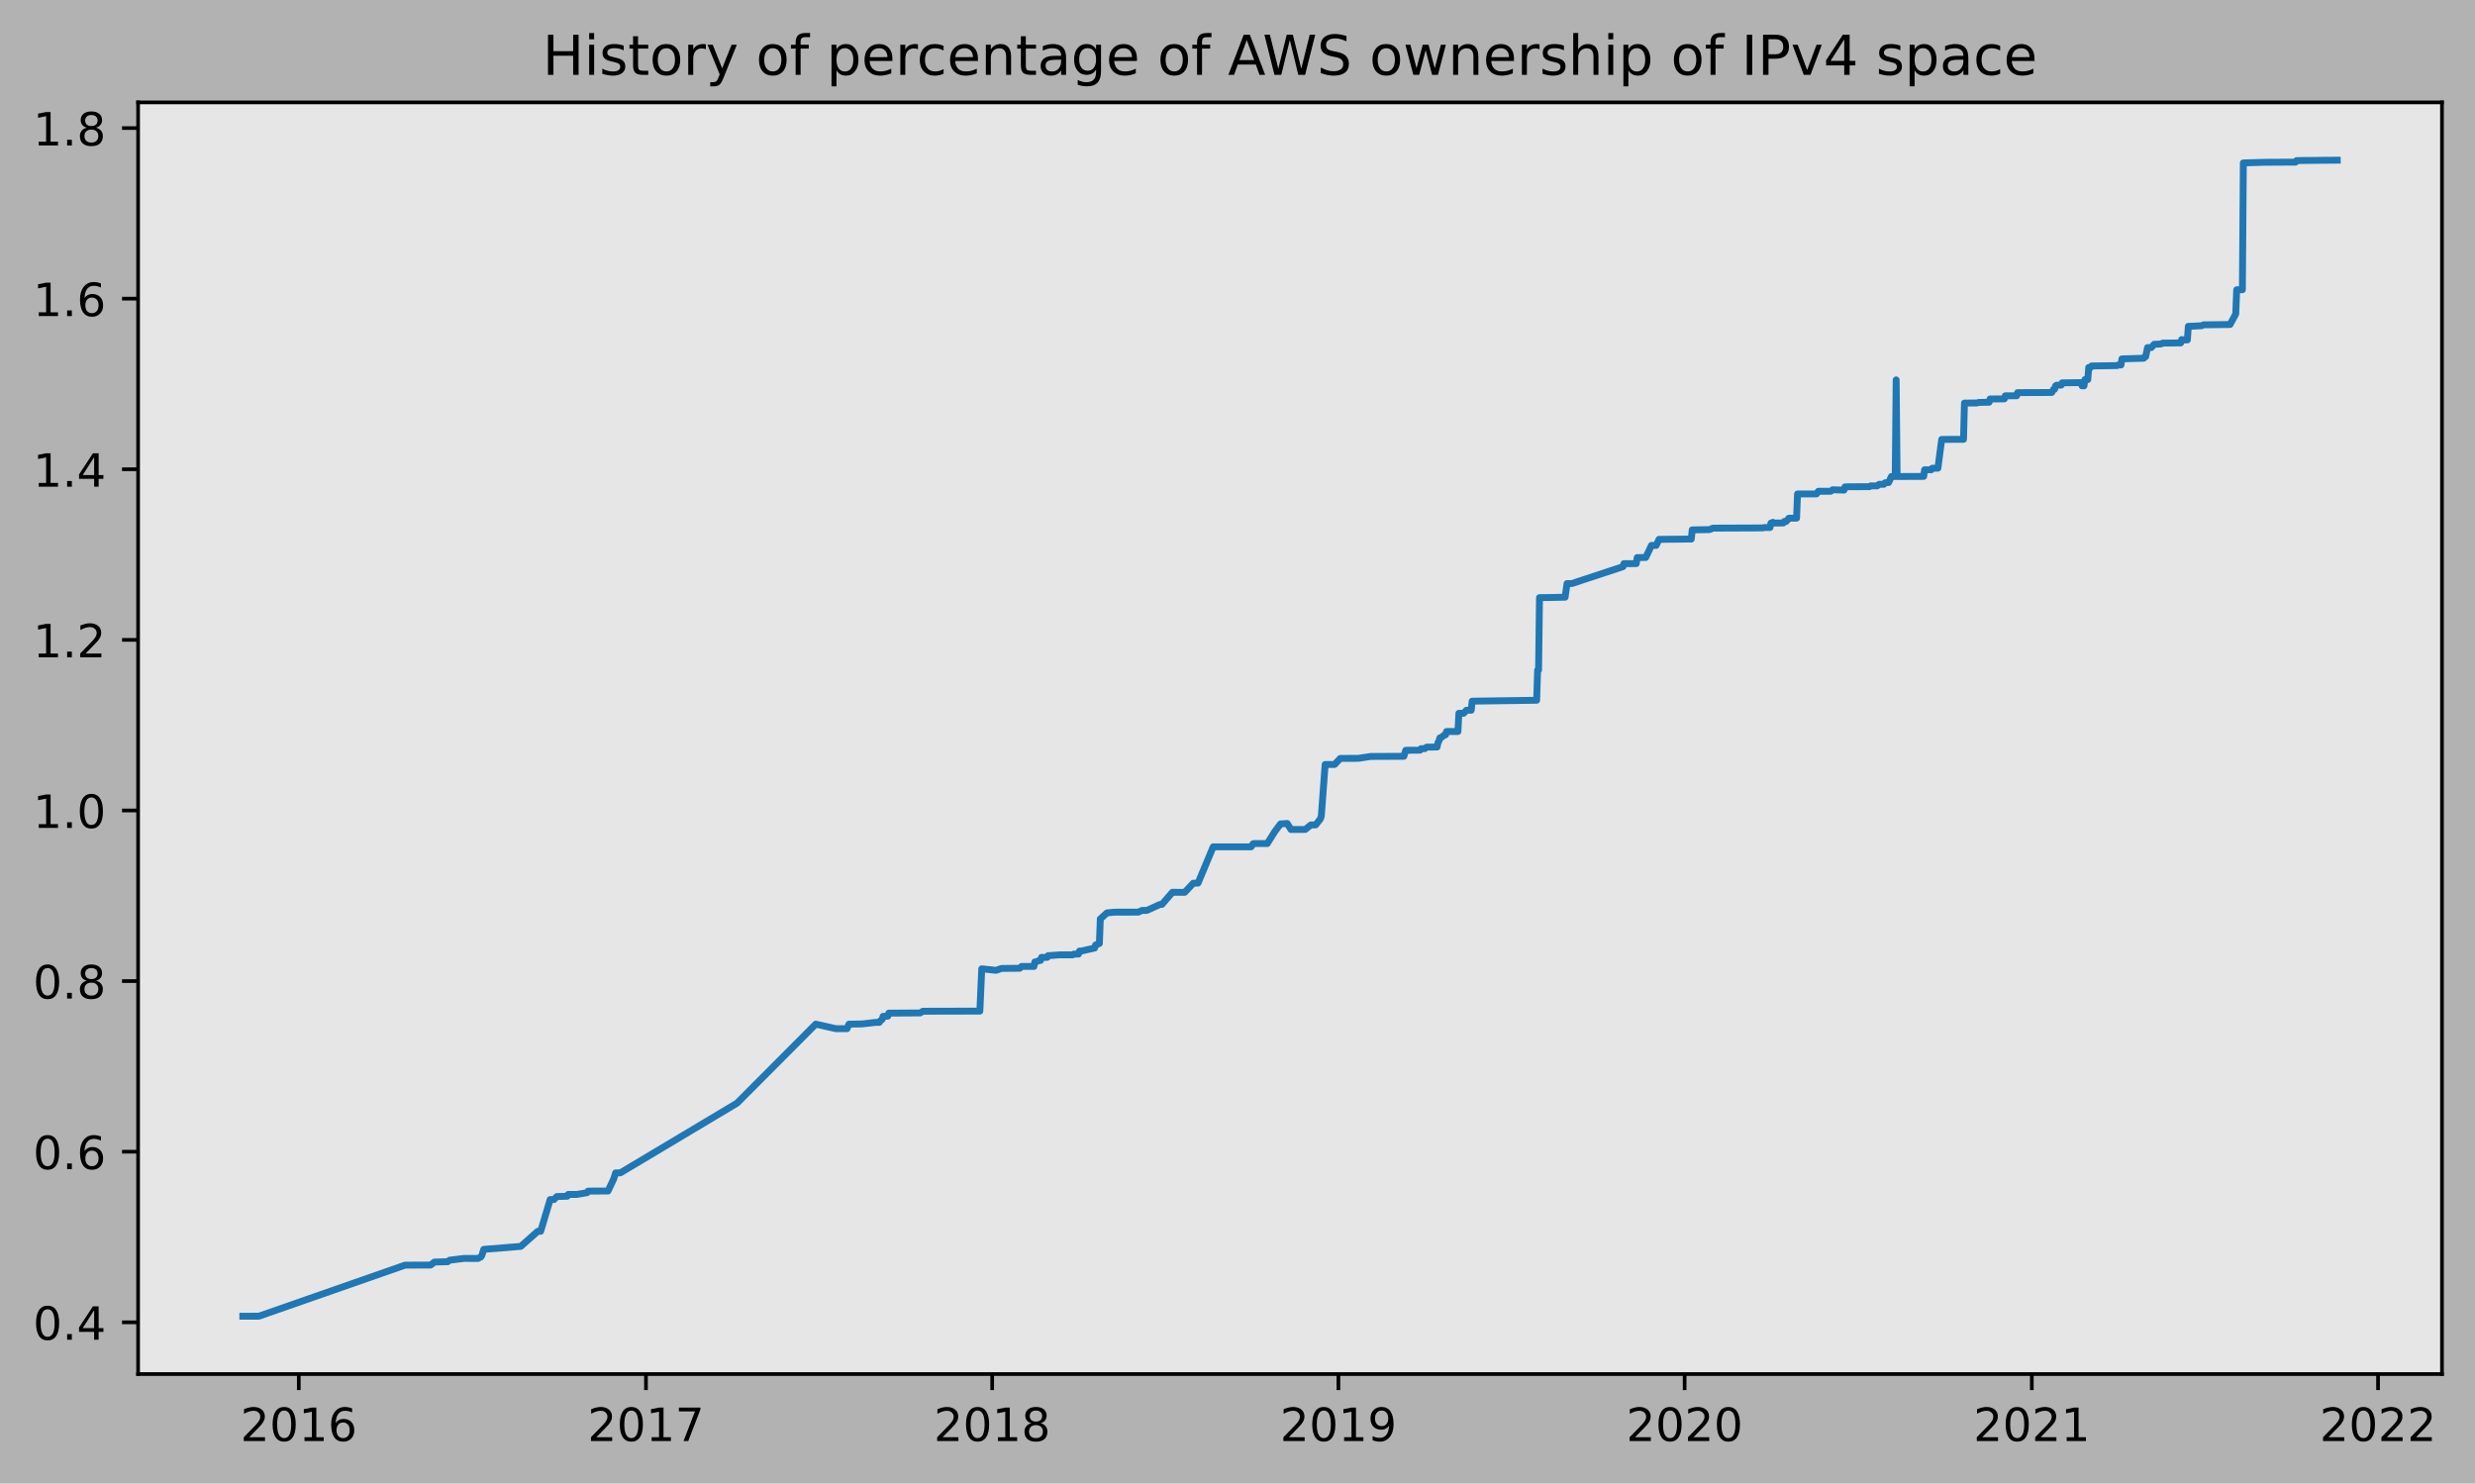
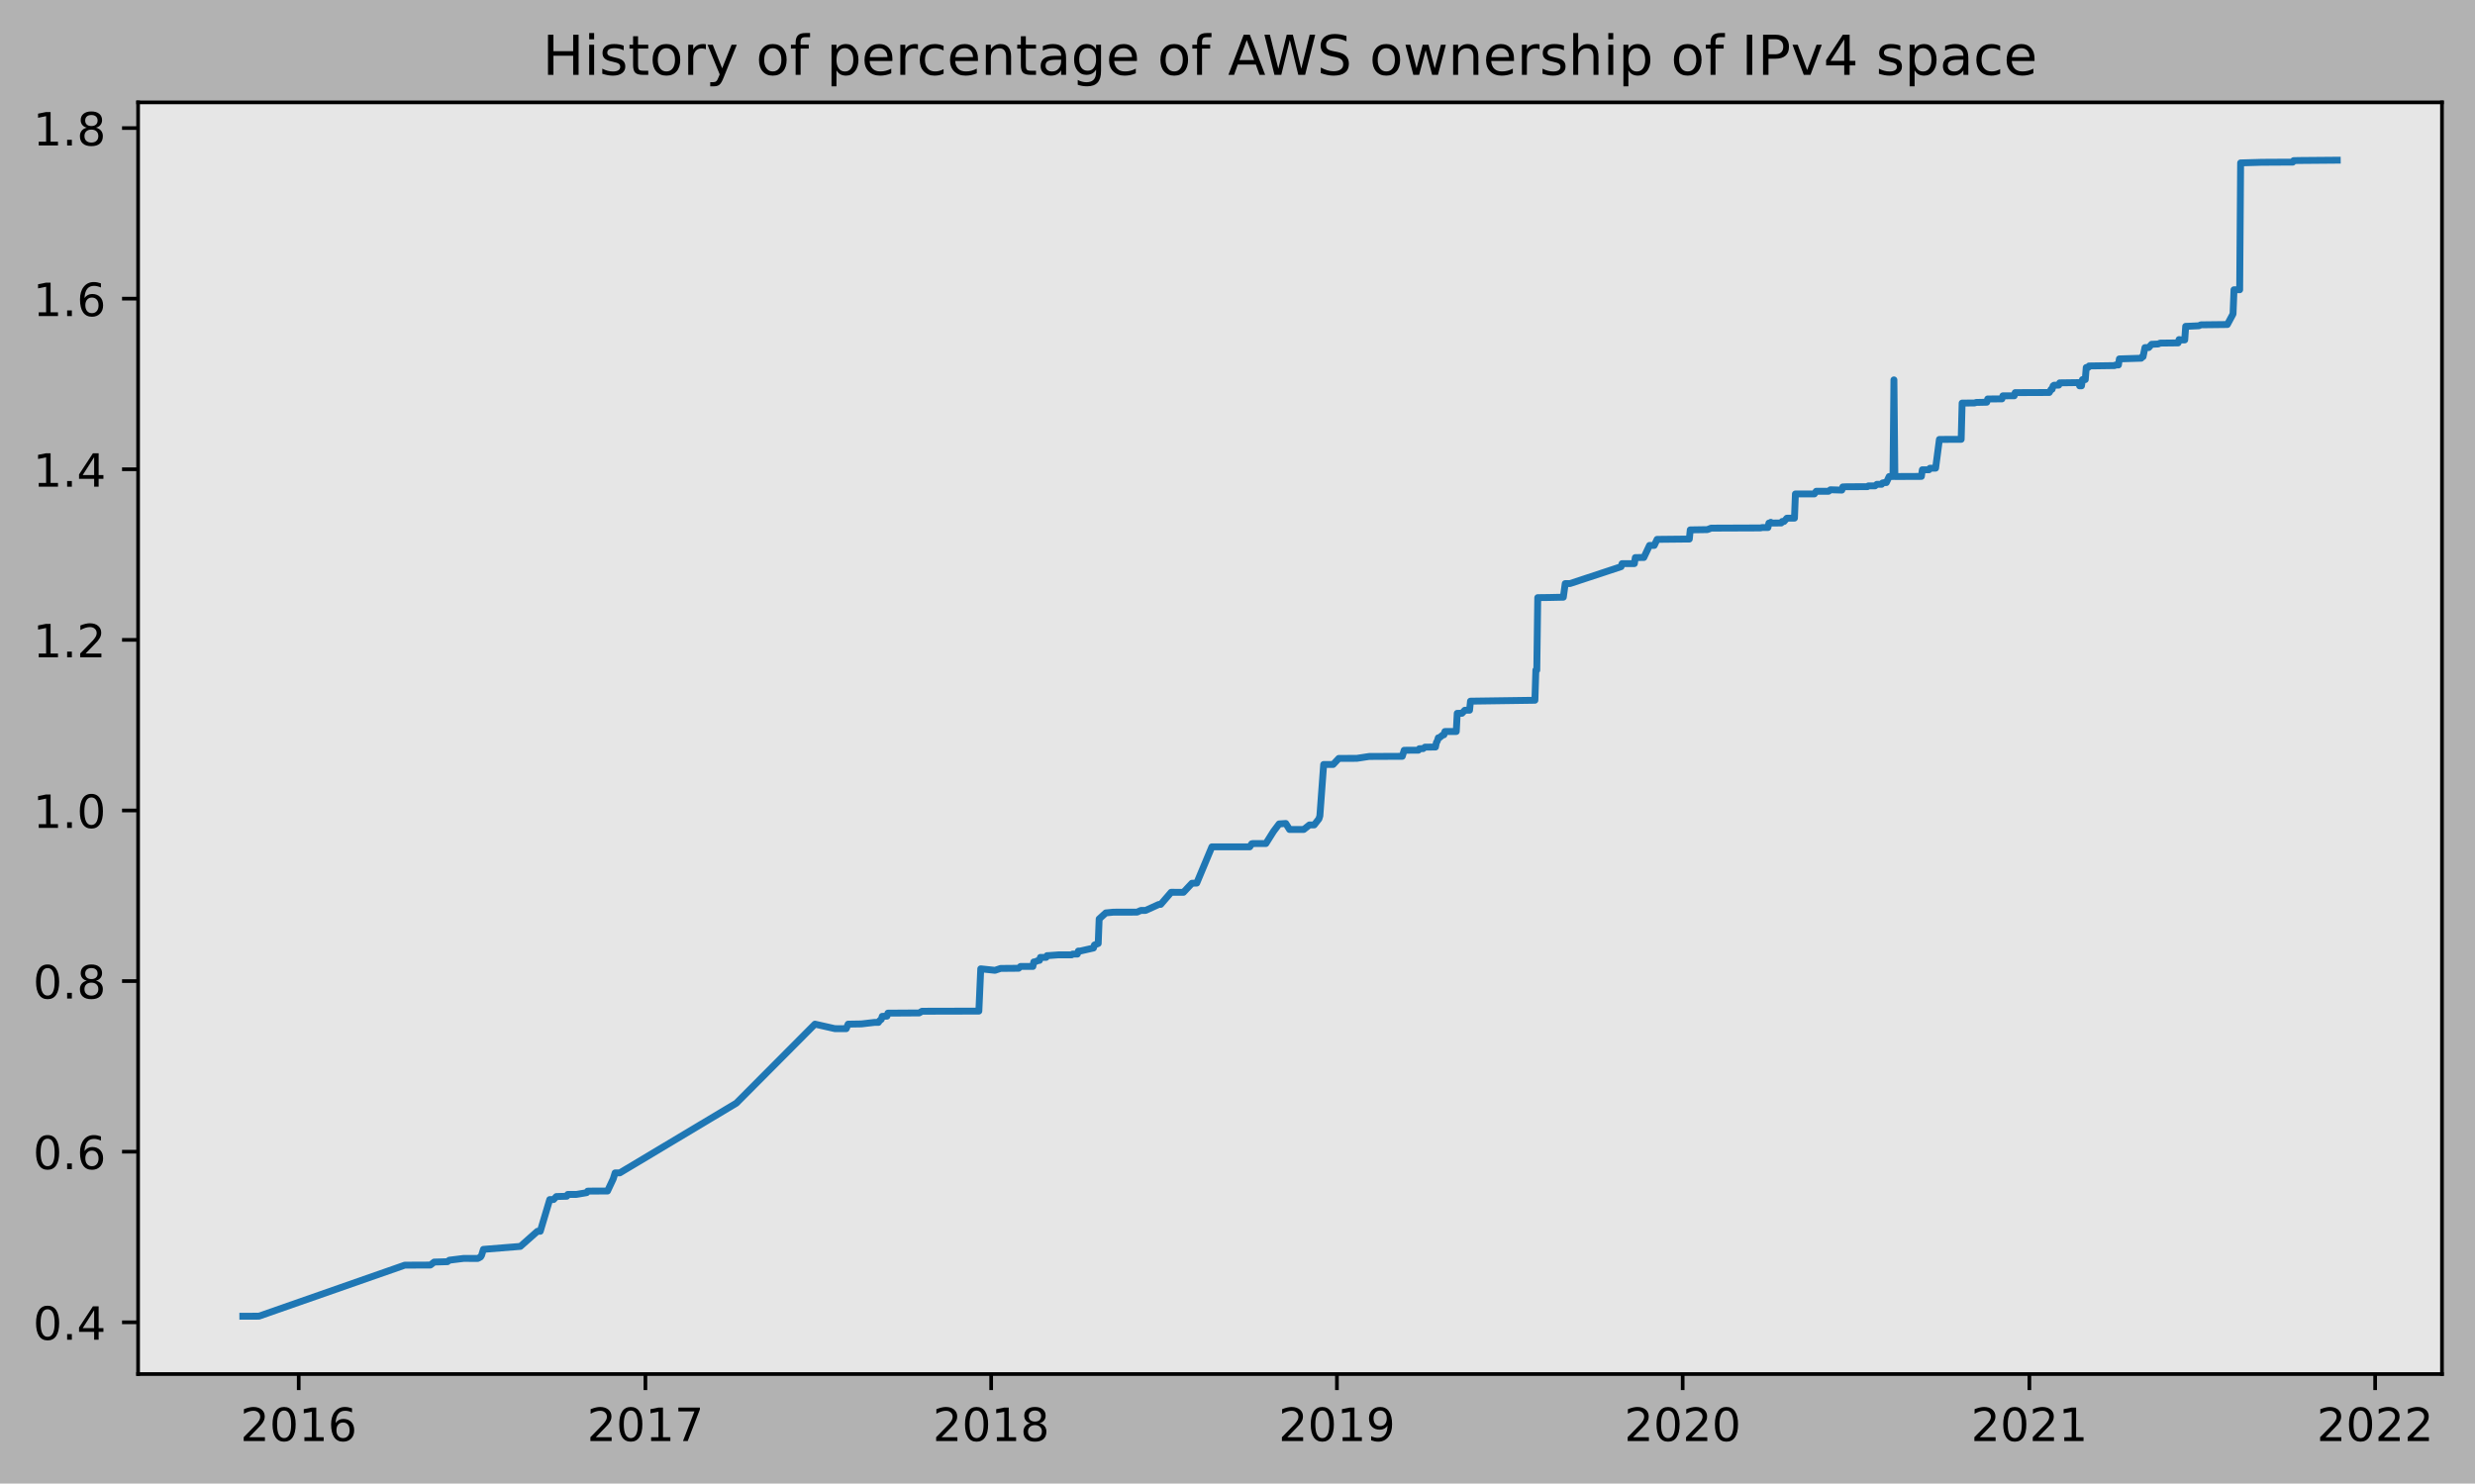
<svg xmlns="http://www.w3.org/2000/svg" xmlns:xlink="http://www.w3.org/1999/xlink" height="323.396pt" version="1.1" viewBox="0 0 539.503 323.396" width="539.503pt">
  <defs>
    <style type="text/css">
*{stroke-linecap:butt;stroke-linejoin:round;}
  </style>
  </defs>
  <g id="figure_1">
    <g id="patch_1">
      <path d="M 0 323.396  L 539.503 323.396  L 539.503 0  L 0 0  z " style="fill:#b2b2b2;" />
    </g>
    <g id="axes_1">
      <g id="patch_2">
        <path d="M 30.103 299.518  L 532.303 299.518  L 532.303 22.318  L 30.103 22.318  z " style="fill:#e6e6e6;" />
      </g>
      <g id="matplotlib.axis_1">
        <g id="xtick_1">
          <g id="line2d_1">
            <defs>
-               <path d="M 0 0  L 0 3.5  " id="m488e55c5b4" style="stroke:#000000;stroke-width:0.8;" />
-             </defs>
-             <g>
-               <use style="stroke:#000000;stroke-width:0.8;" x="65.13" xlink:href="#m488e55c5b4" y="299.518" />
+               <path d="M 0 0  L 0 3.5  " id="m5e5916a16b" style="stroke:#000000;stroke-width:0.8;" />
+             </defs>
+             <g>
+               <use style="stroke:#000000;stroke-width:0.8;" x="65.113" xlink:href="#m5e5916a16b" y="299.518" />
            </g>
          </g>
          <g id="text_1">
            <defs>
              <path d="M 19.188 8.297  L 53.609 8.297  L 53.609 0  L 7.328 0  L 7.328 8.297  Q 12.938 14.109 22.625 23.891  Q 32.328 33.688 34.812 36.531  Q 39.547 41.844 41.422 45.531  Q 43.312 49.219 43.312 52.781  Q 43.312 58.594 39.234 62.25  Q 35.156 65.922 28.609 65.922  Q 23.969 65.922 18.812 64.312  Q 13.672 62.703 7.812 59.422  L 7.812 69.391  Q 13.766 71.781 18.938 73  Q 24.125 74.219 28.422 74.219  Q 39.75 74.219 46.484 68.547  Q 53.219 62.891 53.219 53.422  Q 53.219 48.922 51.531 44.891  Q 49.859 40.875 45.406 35.406  Q 44.188 33.984 37.641 27.219  Q 31.109 20.453 19.188 8.297  z " id="DejaVuSans-50" />
              <path d="M 31.781 66.406  Q 24.172 66.406 20.328 58.906  Q 16.5 51.422 16.5 36.375  Q 16.5 21.391 20.328 13.891  Q 24.172 6.391 31.781 6.391  Q 39.453 6.391 43.281 13.891  Q 47.125 21.391 47.125 36.375  Q 47.125 51.422 43.281 58.906  Q 39.453 66.406 31.781 66.406  z M 31.781 74.219  Q 44.047 74.219 50.516 64.516  Q 56.984 54.828 56.984 36.375  Q 56.984 17.969 50.516 8.266  Q 44.047 -1.422 31.781 -1.422  Q 19.531 -1.422 13.062 8.266  Q 6.594 17.969 6.594 36.375  Q 6.594 54.828 13.062 64.516  Q 19.531 74.219 31.781 74.219  z " id="DejaVuSans-48" />
              <path d="M 12.406 8.297  L 28.516 8.297  L 28.516 63.922  L 10.984 60.406  L 10.984 69.391  L 28.422 72.906  L 38.281 72.906  L 38.281 8.297  L 54.391 8.297  L 54.391 0  L 12.406 0  z " id="DejaVuSans-49" />
              <path d="M 33.016 40.375  Q 26.375 40.375 22.484 35.828  Q 18.609 31.297 18.609 23.391  Q 18.609 15.531 22.484 10.953  Q 26.375 6.391 33.016 6.391  Q 39.656 6.391 43.531 10.953  Q 47.406 15.531 47.406 23.391  Q 47.406 31.297 43.531 35.828  Q 39.656 40.375 33.016 40.375  z M 52.594 71.297  L 52.594 62.312  Q 48.875 64.062 45.094 64.984  Q 41.312 65.922 37.594 65.922  Q 27.828 65.922 22.672 59.328  Q 17.531 52.734 16.797 39.406  Q 19.672 43.656 24.016 45.922  Q 28.375 48.188 33.594 48.188  Q 44.578 48.188 50.953 41.516  Q 57.328 34.859 57.328 23.391  Q 57.328 12.156 50.688 5.359  Q 44.047 -1.422 33.016 -1.422  Q 20.359 -1.422 13.672 8.266  Q 6.984 17.969 6.984 36.375  Q 6.984 53.656 15.188 63.938  Q 23.391 74.219 37.203 74.219  Q 40.922 74.219 44.703 73.484  Q 48.484 72.75 52.594 71.297  z " id="DejaVuSans-54" />
            </defs>
-             <g transform="translate(52.40476 314.1166)scale(0.1 -0.1)">
+             <g transform="translate(52.3882 314.1166)scale(0.1 -0.1)">
              <use xlink:href="#DejaVuSans-50" />
              <use x="63.623" xlink:href="#DejaVuSans-48" />
              <use x="127.246" xlink:href="#DejaVuSans-49" />
              <use x="190.869" xlink:href="#DejaVuSans-54" />
            </g>
          </g>
        </g>
        <g id="xtick_2">
          <g id="line2d_2">
            <g>
-               <use style="stroke:#000000;stroke-width:0.8;" x="140.807" xlink:href="#m488e55c5b4" y="299.518" />
+               <use style="stroke:#000000;stroke-width:0.8;" x="140.688" xlink:href="#m5e5916a16b" y="299.518" />
            </g>
          </g>
          <g id="text_2">
            <defs>
              <path d="M 8.203 72.906  L 55.078 72.906  L 55.078 68.703  L 28.609 0  L 18.312 0  L 43.219 64.594  L 8.203 64.594  z " id="DejaVuSans-55" />
            </defs>
-             <g transform="translate(128.0821 314.1166)scale(0.1 -0.1)">
+             <g transform="translate(127.9629 314.1166)scale(0.1 -0.1)">
              <use xlink:href="#DejaVuSans-50" />
              <use x="63.623" xlink:href="#DejaVuSans-48" />
              <use x="127.246" xlink:href="#DejaVuSans-49" />
              <use x="190.869" xlink:href="#DejaVuSans-55" />
            </g>
          </g>
        </g>
        <g id="xtick_3">
          <g id="line2d_3">
            <g>
-               <use style="stroke:#000000;stroke-width:0.8;" x="216.278" xlink:href="#m488e55c5b4" y="299.518" />
+               <use style="stroke:#000000;stroke-width:0.8;" x="216.056" xlink:href="#m5e5916a16b" y="299.518" />
            </g>
          </g>
          <g id="text_3">
            <defs>
              <path d="M 31.781 34.625  Q 24.75 34.625 20.719 30.859  Q 16.703 27.094 16.703 20.516  Q 16.703 13.922 20.719 10.156  Q 24.75 6.391 31.781 6.391  Q 38.812 6.391 42.859 10.172  Q 46.922 13.969 46.922 20.516  Q 46.922 27.094 42.891 30.859  Q 38.875 34.625 31.781 34.625  z M 21.922 38.812  Q 15.578 40.375 12.031 44.719  Q 8.5 49.078 8.5 55.328  Q 8.5 64.062 14.719 69.141  Q 20.953 74.219 31.781 74.219  Q 42.672 74.219 48.875 69.141  Q 55.078 64.062 55.078 55.328  Q 55.078 49.078 51.531 44.719  Q 48 40.375 41.703 38.812  Q 48.828 37.156 52.797 32.312  Q 56.781 27.484 56.781 20.516  Q 56.781 9.906 50.312 4.234  Q 43.844 -1.422 31.781 -1.422  Q 19.734 -1.422 13.25 4.234  Q 6.781 9.906 6.781 20.516  Q 6.781 27.484 10.781 32.312  Q 14.797 37.156 21.922 38.812  z M 18.312 54.391  Q 18.312 48.734 21.844 45.562  Q 25.391 42.391 31.781 42.391  Q 38.141 42.391 41.719 45.562  Q 45.312 48.734 45.312 54.391  Q 45.312 60.062 41.719 63.234  Q 38.141 66.406 31.781 66.406  Q 25.391 66.406 21.844 63.234  Q 18.312 60.062 18.312 54.391  z " id="DejaVuSans-56" />
            </defs>
-             <g transform="translate(203.5527 314.1166)scale(0.1 -0.1)">
+             <g transform="translate(203.3311 314.1166)scale(0.1 -0.1)">
              <use xlink:href="#DejaVuSans-50" />
              <use x="63.623" xlink:href="#DejaVuSans-48" />
              <use x="127.246" xlink:href="#DejaVuSans-49" />
              <use x="190.869" xlink:href="#DejaVuSans-56" />
            </g>
          </g>
        </g>
        <g id="xtick_4">
          <g id="line2d_4">
            <g>
-               <use style="stroke:#000000;stroke-width:0.8;" x="291.748" xlink:href="#m488e55c5b4" y="299.518" />
+               <use style="stroke:#000000;stroke-width:0.8;" x="291.424" xlink:href="#m5e5916a16b" y="299.518" />
            </g>
          </g>
          <g id="text_4">
            <defs>
              <path d="M 10.984 1.516  L 10.984 10.5  Q 14.703 8.734 18.5 7.812  Q 22.312 6.891 25.984 6.891  Q 35.75 6.891 40.891 13.453  Q 46.047 20.016 46.781 33.406  Q 43.953 29.203 39.594 26.953  Q 35.25 24.703 29.984 24.703  Q 19.047 24.703 12.672 31.312  Q 6.297 37.938 6.297 49.422  Q 6.297 60.641 12.938 67.422  Q 19.578 74.219 30.609 74.219  Q 43.266 74.219 49.922 64.516  Q 56.594 54.828 56.594 36.375  Q 56.594 19.141 48.406 8.859  Q 40.234 -1.422 26.422 -1.422  Q 22.703 -1.422 18.891 -0.688  Q 15.094 0.047 10.984 1.516  z M 30.609 32.422  Q 37.25 32.422 41.125 36.953  Q 45.016 41.5 45.016 49.422  Q 45.016 57.281 41.125 61.844  Q 37.25 66.406 30.609 66.406  Q 23.969 66.406 20.094 61.844  Q 16.219 57.281 16.219 49.422  Q 16.219 41.5 20.094 36.953  Q 23.969 32.422 30.609 32.422  z " id="DejaVuSans-57" />
            </defs>
-             <g transform="translate(279.0233 314.1166)scale(0.1 -0.1)">
+             <g transform="translate(278.6993 314.1166)scale(0.1 -0.1)">
              <use xlink:href="#DejaVuSans-50" />
              <use x="63.623" xlink:href="#DejaVuSans-48" />
              <use x="127.246" xlink:href="#DejaVuSans-49" />
              <use x="190.869" xlink:href="#DejaVuSans-57" />
            </g>
          </g>
        </g>
        <g id="xtick_5">
          <g id="line2d_5">
            <g>
-               <use style="stroke:#000000;stroke-width:0.8;" x="367.219" xlink:href="#m488e55c5b4" y="299.518" />
+               <use style="stroke:#000000;stroke-width:0.8;" x="366.792" xlink:href="#m5e5916a16b" y="299.518" />
            </g>
          </g>
          <g id="text_5">
-             <g transform="translate(354.4939 314.1166)scale(0.1 -0.1)">
+             <g transform="translate(354.0675 314.1166)scale(0.1 -0.1)">
              <use xlink:href="#DejaVuSans-50" />
              <use x="63.623" xlink:href="#DejaVuSans-48" />
              <use x="127.246" xlink:href="#DejaVuSans-50" />
              <use x="190.869" xlink:href="#DejaVuSans-48" />
            </g>
          </g>
        </g>
        <g id="xtick_6">
          <g id="line2d_6">
            <g>
-               <use style="stroke:#000000;stroke-width:0.8;" x="442.896" xlink:href="#m488e55c5b4" y="299.518" />
+               <use style="stroke:#000000;stroke-width:0.8;" x="442.367" xlink:href="#m5e5916a16b" y="299.518" />
            </g>
          </g>
          <g id="text_6">
-             <g transform="translate(430.1713 314.1166)scale(0.1 -0.1)">
+             <g transform="translate(429.6422 314.1166)scale(0.1 -0.1)">
              <use xlink:href="#DejaVuSans-50" />
              <use x="63.623" xlink:href="#DejaVuSans-48" />
              <use x="127.246" xlink:href="#DejaVuSans-50" />
              <use x="190.869" xlink:href="#DejaVuSans-49" />
            </g>
          </g>
        </g>
        <g id="xtick_7">
          <g id="line2d_7">
            <g>
-               <use style="stroke:#000000;stroke-width:0.8;" x="518.367" xlink:href="#m488e55c5b4" y="299.518" />
+               <use style="stroke:#000000;stroke-width:0.8;" x="517.735" xlink:href="#m5e5916a16b" y="299.518" />
            </g>
          </g>
          <g id="text_7">
-             <g transform="translate(505.6419 314.1166)scale(0.1 -0.1)">
+             <g transform="translate(505.0104 314.1166)scale(0.1 -0.1)">
              <use xlink:href="#DejaVuSans-50" />
              <use x="63.623" xlink:href="#DejaVuSans-48" />
              <use x="127.246" xlink:href="#DejaVuSans-50" />
              <use x="190.869" xlink:href="#DejaVuSans-50" />
            </g>
          </g>
        </g>
      </g>
      <g id="matplotlib.axis_2">
        <g id="ytick_1">
          <g id="line2d_8">
            <defs>
-               <path d="M 0 0  L -3.5 0  " id="mf1ef84eaa1" style="stroke:#000000;stroke-width:0.8;" />
-             </defs>
-             <g>
-               <use style="stroke:#000000;stroke-width:0.8;" x="30.103" xlink:href="#mf1ef84eaa1" y="288.242" />
+               <path d="M 0 0  L -3.5 0  " id="me22d3be9df" style="stroke:#000000;stroke-width:0.8;" />
+             </defs>
+             <g>
+               <use style="stroke:#000000;stroke-width:0.8;" x="30.103" xlink:href="#me22d3be9df" y="288.242" />
            </g>
          </g>
          <g id="text_8">
            <defs>
              <path d="M 10.688 12.406  L 21 12.406  L 21 0  L 10.688 0  z " id="DejaVuSans-46" />
              <path d="M 37.797 64.312  L 12.891 25.391  L 37.797 25.391  z M 35.203 72.906  L 47.609 72.906  L 47.609 25.391  L 58.016 25.391  L 58.016 17.188  L 47.609 17.188  L 47.609 0  L 37.797 0  L 37.797 17.188  L 4.891 17.188  L 4.891 26.703  z " id="DejaVuSans-52" />
            </defs>
            <g transform="translate(7.2 292.0408)scale(0.1 -0.1)">
              <use xlink:href="#DejaVuSans-48" />
              <use x="63.623" xlink:href="#DejaVuSans-46" />
              <use x="95.41" xlink:href="#DejaVuSans-52" />
            </g>
          </g>
        </g>
        <g id="ytick_2">
          <g id="line2d_9">
            <g>
-               <use style="stroke:#000000;stroke-width:0.8;" x="30.103" xlink:href="#mf1ef84eaa1" y="251.052" />
+               <use style="stroke:#000000;stroke-width:0.8;" x="30.103" xlink:href="#me22d3be9df" y="251.052" />
            </g>
          </g>
          <g id="text_9">
            <g transform="translate(7.2 254.8513)scale(0.1 -0.1)">
              <use xlink:href="#DejaVuSans-48" />
              <use x="63.623" xlink:href="#DejaVuSans-46" />
              <use x="95.41" xlink:href="#DejaVuSans-54" />
            </g>
          </g>
        </g>
        <g id="ytick_3">
          <g id="line2d_10">
            <g>
-               <use style="stroke:#000000;stroke-width:0.8;" x="30.103" xlink:href="#mf1ef84eaa1" y="213.863" />
+               <use style="stroke:#000000;stroke-width:0.8;" x="30.103" xlink:href="#me22d3be9df" y="213.863" />
            </g>
          </g>
          <g id="text_10">
            <g transform="translate(7.2 217.6617)scale(0.1 -0.1)">
              <use xlink:href="#DejaVuSans-48" />
              <use x="63.623" xlink:href="#DejaVuSans-46" />
              <use x="95.41" xlink:href="#DejaVuSans-56" />
            </g>
          </g>
        </g>
        <g id="ytick_4">
          <g id="line2d_11">
            <g>
-               <use style="stroke:#000000;stroke-width:0.8;" x="30.103" xlink:href="#mf1ef84eaa1" y="176.673" />
+               <use style="stroke:#000000;stroke-width:0.8;" x="30.103" xlink:href="#me22d3be9df" y="176.673" />
            </g>
          </g>
          <g id="text_11">
            <g transform="translate(7.2 180.4722)scale(0.1 -0.1)">
              <use xlink:href="#DejaVuSans-49" />
              <use x="63.623" xlink:href="#DejaVuSans-46" />
              <use x="95.41" xlink:href="#DejaVuSans-48" />
            </g>
          </g>
        </g>
        <g id="ytick_5">
          <g id="line2d_12">
            <g>
-               <use style="stroke:#000000;stroke-width:0.8;" x="30.103" xlink:href="#mf1ef84eaa1" y="139.483" />
+               <use style="stroke:#000000;stroke-width:0.8;" x="30.103" xlink:href="#me22d3be9df" y="139.483" />
            </g>
          </g>
          <g id="text_12">
            <g transform="translate(7.2 143.2826)scale(0.1 -0.1)">
              <use xlink:href="#DejaVuSans-49" />
              <use x="63.623" xlink:href="#DejaVuSans-46" />
              <use x="95.41" xlink:href="#DejaVuSans-50" />
            </g>
          </g>
        </g>
        <g id="ytick_6">
          <g id="line2d_13">
            <g>
-               <use style="stroke:#000000;stroke-width:0.8;" x="30.103" xlink:href="#mf1ef84eaa1" y="102.294" />
+               <use style="stroke:#000000;stroke-width:0.8;" x="30.103" xlink:href="#me22d3be9df" y="102.294" />
            </g>
          </g>
          <g id="text_13">
            <g transform="translate(7.2 106.0931)scale(0.1 -0.1)">
              <use xlink:href="#DejaVuSans-49" />
              <use x="63.623" xlink:href="#DejaVuSans-46" />
              <use x="95.41" xlink:href="#DejaVuSans-52" />
            </g>
          </g>
        </g>
        <g id="ytick_7">
          <g id="line2d_14">
            <g>
-               <use style="stroke:#000000;stroke-width:0.8;" x="30.103" xlink:href="#mf1ef84eaa1" y="65.104" />
+               <use style="stroke:#000000;stroke-width:0.8;" x="30.103" xlink:href="#me22d3be9df" y="65.104" />
            </g>
          </g>
          <g id="text_14">
            <g transform="translate(7.2 68.90351)scale(0.1 -0.1)">
              <use xlink:href="#DejaVuSans-49" />
              <use x="63.623" xlink:href="#DejaVuSans-46" />
              <use x="95.41" xlink:href="#DejaVuSans-54" />
            </g>
          </g>
        </g>
        <g id="ytick_8">
          <g id="line2d_15">
            <g>
-               <use style="stroke:#000000;stroke-width:0.8;" x="30.103" xlink:href="#mf1ef84eaa1" y="27.915" />
+               <use style="stroke:#000000;stroke-width:0.8;" x="30.103" xlink:href="#me22d3be9df" y="27.915" />
            </g>
          </g>
          <g id="text_15">
            <g transform="translate(7.2 31.71396)scale(0.1 -0.1)">
              <use xlink:href="#DejaVuSans-49" />
              <use x="63.623" xlink:href="#DejaVuSans-46" />
              <use x="95.41" xlink:href="#DejaVuSans-56" />
            </g>
          </g>
        </g>
      </g>
      <g id="line2d_16">
-         <path clip-path="url(#pfd371b5580)" d="M 52.93 286.918  L 56.445 286.904  L 88.288 275.781  L 93.871 275.756  L 94.698 275.108  L 97.592 275.026  L 98.006 274.698  L 101.108 274.316  L 104.209 274.319  L 104.829 273.99  L 105.036 273.661  L 105.45 272.339  L 113.514 271.691  L 117.235 268.399  L 117.856 268.396  L 119.923 261.484  L 120.751 261.484  L 121.371 260.825  L 123.645 260.76  L 123.852 260.366  L 125.713 260.366  L 127.987 259.979  L 128.194 259.65  L 128.608 259.634  L 132.536 259.623  L 133.777 256.99  L 134.191 255.673  L 135.224 255.663  L 160.657 240.469  L 177.819 223.243  L 182.161 224.226  L 184.642 224.233  L 185.056 223.246  L 187.95 223.197  L 190.845 222.861  L 191.672 222.861  L 191.879 222.532  L 192.293 222.203  L 192.499 221.544  L 193.533 221.503  L 193.74 220.845  L 200.563 220.802  L 201.184 220.432  L 213.59 220.401  L 214.003 211.185  L 217.105 211.514  L 218.345 211.101  L 222.274 211.065  L 222.688 210.669  L 225.376 210.67  L 225.582 209.683  L 225.789 209.68  L 226.616 209.349  L 226.823 209.348  L 227.03 208.69  L 228.27 208.689  L 228.477 208.312  L 228.684 208.31  L 230.958 208.142  L 233.853 208.14  L 234.06 207.976  L 235.094 207.975  L 235.3 207.316  L 235.714 207.311  L 238.609 206.653  L 238.816 205.994  L 239.643 205.665  L 239.849 200.316  L 241.297 199  L 242.951 198.835  L 248.12 198.829  L 248.947 198.458  L 249.981 198.458  L 252.876 197.142  L 253.289 197.138  L 255.564 194.503  L 258.252 194.507  L 260.113 192.527  L 261.147 192.5  L 264.455 184.597  L 272.726 184.593  L 273.139 183.934  L 273.346 183.883  L 276.241 183.879  L 277.895 181.246  L 279.135 179.6  L 280.583 179.501  L 281.41 180.818  L 284.511 180.806  L 285.752 179.819  L 286.786 179.817  L 287.82 178.501  L 288.026 177.837  L 288.854 166.646  L 290.921 166.641  L 292.162 165.319  L 296.09 165.307  L 298.778 164.896  L 306.015 164.863  L 306.429 163.545  L 309.53 163.53  L 309.737 163.201  L 310.564 163.189  L 310.978 162.86  L 313.252 162.842  L 313.459 161.855  L 313.666 161.526  L 313.873 160.831  L 314.079 160.83  L 314.906 160.172  L 315.113 160.171  L 315.32 159.458  L 317.801 159.455  L 318.008 155.489  L 319.042 155.483  L 319.662 154.823  L 320.696 154.817  L 320.903 152.84  L 334.963 152.642  L 335.17 146.074  L 335.377 146.074  L 335.583 130.274  L 338.065 130.244  L 341.166 130.177  L 341.58 127.215  L 342.613 127.208  L 353.779 123.526  L 353.986 122.868  L 356.674 122.857  L 356.88 121.541  L 358.741 121.523  L 359.982 118.89  L 361.016 118.888  L 361.636 117.572  L 367.426 117.513  L 368.666 117.508  L 368.873 115.503  L 372.595 115.446  L 373.422 115.122  L 384.174 115.079  L 384.588 114.996  L 385.828 114.991  L 386.035 114.024  L 386.242 114.024  L 386.448 113.852  L 386.655 114.014  L 388.723 114.001  L 388.93 113.673  L 389.343 113.672  L 389.964 112.96  L 391.618 112.943  L 391.824 107.674  L 395.96 107.665  L 396.373 107.089  L 399.061 107.087  L 399.475 106.758  L 401.956 106.835  L 402.163 106.141  L 402.99 106.106  L 407.539 106.084  L 407.746 105.92  L 409.193 105.914  L 409.607 105.575  L 410.64 105.572  L 410.847 105.273  L 411.261 105.191  L 411.674 105.191  L 412.295 103.874  L 413.122 103.874  L 413.328 82.807  L 413.535 103.873  L 419.325 103.848  L 419.531 102.4  L 420.979 102.4  L 421.186 102.069  L 422.426 102.051  L 423.253 95.787  L 428.009 95.764  L 428.216 87.864  L 430.904 87.841  L 431.317 87.724  L 433.592 87.676  L 433.798 86.966  L 436.9 86.954  L 437.107 86.284  L 439.588 86.28  L 439.795 85.588  L 447.238 85.558  L 447.652 84.853  L 447.859 84.853  L 448.066 84.137  L 448.272 83.97  L 449.306 83.951  L 449.513 83.457  L 453.648 83.402  L 453.855 84.11  L 454.269 84.108  L 454.475 82.743  L 455.096 82.743  L 455.302 80.11  L 455.716 80.107  L 455.923 79.774  L 461.505 79.693  L 461.712 79.561  L 462.333 79.561  L 462.539 78.232  L 467.295 78.087  L 467.502 77.757  L 467.709 77.755  L 468.122 75.77  L 468.949 75.76  L 469.569 75.05  L 471.017 74.987  L 471.43 74.791  L 475.359 74.748  L 475.566 74.022  L 476.186 74.102  L 476.806 74.097  L 477.013 71.134  L 477.633 71.115  L 479.908 71.01  L 480.321 70.804  L 486.111 70.738  L 487.352 68.429  L 487.558 63.163  L 488.799 63.162  L 489.006 35.511  L 492.728 35.404  L 493.555 35.377  L 498.931 35.347  L 500.378 35.344  L 500.585 35.015  L 501.619 34.988  L 509.476 34.918  L 509.476 34.918  " style="fill:none;stroke:#1f77b4;stroke-linecap:square;stroke-width:1.5;" />
+         <path clip-path="url(#pe5b7d7cd8f)" d="M 52.93 286.918  L 56.441 286.904  L 88.24 275.781  L 93.815 275.756  L 94.641 275.108  L 97.532 275.026  L 97.945 274.698  L 101.042 274.316  L 104.139 274.319  L 104.759 273.99  L 104.965 273.661  L 105.378 272.339  L 113.431 271.691  L 117.148 268.399  L 117.768 268.396  L 119.833 261.484  L 120.659 261.484  L 121.278 260.825  L 123.549 260.76  L 123.756 260.366  L 125.614 260.366  L 127.886 259.979  L 128.092 259.65  L 128.505 259.634  L 132.428 259.623  L 133.667 256.99  L 134.08 255.673  L 135.113 255.663  L 160.511 240.469  L 177.649 223.243  L 181.986 224.226  L 184.463 224.233  L 184.876 223.246  L 187.767 223.197  L 190.658 222.861  L 191.484 222.861  L 191.69 222.532  L 192.103 222.203  L 192.31 221.544  L 193.342 221.503  L 193.549 220.845  L 200.363 220.802  L 200.982 220.432  L 213.372 220.401  L 213.785 211.185  L 216.882 211.514  L 218.121 211.101  L 222.044 211.065  L 222.457 210.669  L 225.142 210.67  L 225.348 209.683  L 225.555 209.68  L 226.381 209.349  L 226.587 209.348  L 226.793 208.69  L 228.032 208.689  L 228.239 208.312  L 228.445 208.31  L 230.717 208.142  L 233.608 208.14  L 233.814 207.976  L 234.847 207.975  L 235.053 207.316  L 235.466 207.311  L 238.357 206.653  L 238.563 205.994  L 239.389 205.665  L 239.596 200.316  L 241.041 199  L 242.693 198.835  L 247.855 198.829  L 248.681 198.458  L 249.714 198.458  L 252.605 197.142  L 253.017 197.138  L 255.289 194.503  L 257.973 194.507  L 259.832 192.527  L 260.864 192.5  L 264.168 184.597  L 272.427 184.593  L 272.84 183.934  L 273.047 183.883  L 275.938 183.879  L 277.59 181.246  L 278.829 179.6  L 280.274 179.501  L 281.1 180.818  L 284.197 180.806  L 285.436 179.819  L 286.469 179.817  L 287.501 178.501  L 287.708 177.837  L 288.533 166.646  L 290.598 166.641  L 291.837 165.319  L 295.761 165.307  L 298.445 164.896  L 305.672 164.863  L 306.085 163.545  L 309.182 163.53  L 309.389 163.201  L 310.215 163.189  L 310.628 162.86  L 312.899 162.842  L 313.106 161.855  L 313.312 161.526  L 313.519 160.831  L 313.725 160.83  L 314.551 160.172  L 314.757 160.171  L 314.964 159.458  L 317.442 159.455  L 317.648 155.489  L 318.681 155.483  L 319.3 154.823  L 320.333 154.817  L 320.539 152.84  L 334.58 152.642  L 334.787 146.074  L 334.993 146.074  L 335.2 130.274  L 337.678 130.244  L 340.775 130.177  L 341.188 127.215  L 342.22 127.208  L 353.371 123.526  L 353.577 122.868  L 356.262 122.857  L 356.468 121.541  L 358.326 121.523  L 359.565 118.89  L 360.598 118.888  L 361.217 117.572  L 366.999 117.513  L 368.238 117.508  L 368.444 115.503  L 372.161 115.446  L 372.987 115.122  L 383.725 115.079  L 384.138 114.996  L 385.376 114.991  L 385.583 114.024  L 385.789 114.024  L 385.996 113.852  L 386.202 114.014  L 388.267 114.001  L 388.474 113.673  L 388.887 113.672  L 389.506 112.96  L 391.158 112.943  L 391.365 107.674  L 395.494 107.665  L 395.907 107.089  L 398.592 107.087  L 399.005 106.758  L 401.483 106.835  L 401.689 106.141  L 402.515 106.106  L 407.058 106.084  L 407.264 105.92  L 408.71 105.914  L 409.123 105.575  L 410.155 105.572  L 410.362 105.273  L 410.774 105.191  L 411.187 105.191  L 411.807 103.874  L 412.633 103.874  L 412.839 82.807  L 413.046 103.873  L 418.828 103.848  L 419.034 102.4  L 420.479 102.4  L 420.686 102.069  L 421.925 102.051  L 422.751 95.787  L 427.5 95.764  L 427.707 87.864  L 430.391 87.841  L 430.804 87.724  L 433.075 87.676  L 433.282 86.966  L 436.379 86.954  L 436.586 86.284  L 439.063 86.28  L 439.27 85.588  L 446.703 85.558  L 447.116 84.853  L 447.323 84.853  L 447.529 84.137  L 447.736 83.97  L 448.768 83.951  L 448.975 83.457  L 453.105 83.402  L 453.311 84.11  L 453.724 84.108  L 453.931 82.743  L 454.55 82.743  L 454.756 80.11  L 455.169 80.107  L 455.376 79.774  L 460.951 79.693  L 461.158 79.561  L 461.777 79.561  L 461.984 78.232  L 466.733 78.087  L 466.939 77.757  L 467.146 77.755  L 467.559 75.77  L 468.385 75.76  L 469.004 75.05  L 470.45 74.987  L 470.863 74.791  L 474.786 74.748  L 474.992 74.022  L 475.612 74.102  L 476.231 74.097  L 476.438 71.134  L 477.057 71.115  L 479.329 71.01  L 479.742 70.804  L 485.523 70.738  L 486.762 68.429  L 486.969 63.163  L 488.208 63.162  L 488.414 35.511  L 492.131 35.404  L 492.957 35.377  L 498.325 35.347  L 499.771 35.344  L 499.977 35.015  L 501.01 34.988  L 509.476 34.918  L 509.476 34.918  " style="fill:none;stroke:#1f77b4;stroke-linecap:square;stroke-width:1.5;" />
      </g>
      <g id="patch_3">
        <path d="M 30.103 299.518  L 30.103 22.318  " style="fill:none;stroke:#000000;stroke-linecap:square;stroke-linejoin:miter;stroke-width:0.8;" />
      </g>
      <g id="patch_4">
        <path d="M 532.303 299.518  L 532.303 22.318  " style="fill:none;stroke:#000000;stroke-linecap:square;stroke-linejoin:miter;stroke-width:0.8;" />
      </g>
      <g id="patch_5">
        <path d="M 30.103 299.518  L 532.303 299.518  " style="fill:none;stroke:#000000;stroke-linecap:square;stroke-linejoin:miter;stroke-width:0.8;" />
      </g>
      <g id="patch_6">
        <path d="M 30.103 22.318  L 532.303 22.318  " style="fill:none;stroke:#000000;stroke-linecap:square;stroke-linejoin:miter;stroke-width:0.8;" />
      </g>
      <g id="text_16">
        <defs>
          <path d="M 9.812 72.906  L 19.672 72.906  L 19.672 43.016  L 55.516 43.016  L 55.516 72.906  L 65.375 72.906  L 65.375 0  L 55.516 0  L 55.516 34.719  L 19.672 34.719  L 19.672 0  L 9.812 0  z " id="DejaVuSans-72" />
          <path d="M 9.422 54.688  L 18.406 54.688  L 18.406 0  L 9.422 0  z M 9.422 75.984  L 18.406 75.984  L 18.406 64.594  L 9.422 64.594  z " id="DejaVuSans-105" />
          <path d="M 44.281 53.078  L 44.281 44.578  Q 40.484 46.531 36.375 47.5  Q 32.281 48.484 27.875 48.484  Q 21.188 48.484 17.844 46.438  Q 14.5 44.391 14.5 40.281  Q 14.5 37.156 16.891 35.375  Q 19.281 33.594 26.516 31.984  L 29.594 31.297  Q 39.156 29.25 43.188 25.516  Q 47.219 21.781 47.219 15.094  Q 47.219 7.469 41.188 3.016  Q 35.156 -1.422 24.609 -1.422  Q 20.219 -1.422 15.453 -0.562  Q 10.688 0.297 5.422 2  L 5.422 11.281  Q 10.406 8.688 15.234 7.391  Q 20.062 6.109 24.812 6.109  Q 31.156 6.109 34.562 8.281  Q 37.984 10.453 37.984 14.406  Q 37.984 18.062 35.516 20.016  Q 33.062 21.969 24.703 23.781  L 21.578 24.516  Q 13.234 26.266 9.516 29.906  Q 5.812 33.547 5.812 39.891  Q 5.812 47.609 11.281 51.797  Q 16.75 56 26.812 56  Q 31.781 56 36.172 55.266  Q 40.578 54.547 44.281 53.078  z " id="DejaVuSans-115" />
          <path d="M 18.312 70.219  L 18.312 54.688  L 36.812 54.688  L 36.812 47.703  L 18.312 47.703  L 18.312 18.016  Q 18.312 11.328 20.141 9.422  Q 21.969 7.516 27.594 7.516  L 36.812 7.516  L 36.812 0  L 27.594 0  Q 17.188 0 13.234 3.875  Q 9.281 7.766 9.281 18.016  L 9.281 47.703  L 2.688 47.703  L 2.688 54.688  L 9.281 54.688  L 9.281 70.219  z " id="DejaVuSans-116" />
          <path d="M 30.609 48.391  Q 23.391 48.391 19.188 42.75  Q 14.984 37.109 14.984 27.297  Q 14.984 17.484 19.156 11.844  Q 23.344 6.203 30.609 6.203  Q 37.797 6.203 41.984 11.859  Q 46.188 17.531 46.188 27.297  Q 46.188 37.016 41.984 42.703  Q 37.797 48.391 30.609 48.391  z M 30.609 56  Q 42.328 56 49.016 48.375  Q 55.719 40.766 55.719 27.297  Q 55.719 13.875 49.016 6.219  Q 42.328 -1.422 30.609 -1.422  Q 18.844 -1.422 12.172 6.219  Q 5.516 13.875 5.516 27.297  Q 5.516 40.766 12.172 48.375  Q 18.844 56 30.609 56  z " id="DejaVuSans-111" />
          <path d="M 41.109 46.297  Q 39.594 47.172 37.812 47.578  Q 36.031 48 33.891 48  Q 26.266 48 22.188 43.047  Q 18.109 38.094 18.109 28.812  L 18.109 0  L 9.078 0  L 9.078 54.688  L 18.109 54.688  L 18.109 46.188  Q 20.953 51.172 25.484 53.578  Q 30.031 56 36.531 56  Q 37.453 56 38.578 55.875  Q 39.703 55.766 41.062 55.516  z " id="DejaVuSans-114" />
          <path d="M 32.172 -5.078  Q 28.375 -14.844 24.75 -17.812  Q 21.141 -20.797 15.094 -20.797  L 7.906 -20.797  L 7.906 -13.281  L 13.188 -13.281  Q 16.891 -13.281 18.938 -11.516  Q 21 -9.766 23.484 -3.219  L 25.094 0.875  L 2.984 54.688  L 12.5 54.688  L 29.594 11.922  L 46.688 54.688  L 56.203 54.688  z " id="DejaVuSans-121" />
          <path id="DejaVuSans-32" />
          <path d="M 37.109 75.984  L 37.109 68.5  L 28.516 68.5  Q 23.688 68.5 21.797 66.547  Q 19.922 64.594 19.922 59.516  L 19.922 54.688  L 34.719 54.688  L 34.719 47.703  L 19.922 47.703  L 19.922 0  L 10.891 0  L 10.891 47.703  L 2.297 47.703  L 2.297 54.688  L 10.891 54.688  L 10.891 58.5  Q 10.891 67.625 15.141 71.797  Q 19.391 75.984 28.609 75.984  z " id="DejaVuSans-102" />
          <path d="M 18.109 8.203  L 18.109 -20.797  L 9.078 -20.797  L 9.078 54.688  L 18.109 54.688  L 18.109 46.391  Q 20.953 51.266 25.266 53.625  Q 29.594 56 35.594 56  Q 45.562 56 51.781 48.094  Q 58.016 40.188 58.016 27.297  Q 58.016 14.406 51.781 6.484  Q 45.562 -1.422 35.594 -1.422  Q 29.594 -1.422 25.266 0.953  Q 20.953 3.328 18.109 8.203  z M 48.688 27.297  Q 48.688 37.203 44.609 42.844  Q 40.531 48.484 33.406 48.484  Q 26.266 48.484 22.188 42.844  Q 18.109 37.203 18.109 27.297  Q 18.109 17.391 22.188 11.75  Q 26.266 6.109 33.406 6.109  Q 40.531 6.109 44.609 11.75  Q 48.688 17.391 48.688 27.297  z " id="DejaVuSans-112" />
          <path d="M 56.203 29.594  L 56.203 25.203  L 14.891 25.203  Q 15.484 15.922 20.484 11.062  Q 25.484 6.203 34.422 6.203  Q 39.594 6.203 44.453 7.469  Q 49.312 8.734 54.109 11.281  L 54.109 2.781  Q 49.266 0.734 44.188 -0.344  Q 39.109 -1.422 33.891 -1.422  Q 20.797 -1.422 13.156 6.188  Q 5.516 13.812 5.516 26.812  Q 5.516 40.234 12.766 48.109  Q 20.016 56 32.328 56  Q 43.359 56 49.781 48.891  Q 56.203 41.797 56.203 29.594  z M 47.219 32.234  Q 47.125 39.594 43.094 43.984  Q 39.062 48.391 32.422 48.391  Q 24.906 48.391 20.391 44.141  Q 15.875 39.891 15.188 32.172  z " id="DejaVuSans-101" />
          <path d="M 48.781 52.594  L 48.781 44.188  Q 44.969 46.297 41.141 47.344  Q 37.312 48.391 33.406 48.391  Q 24.656 48.391 19.812 42.844  Q 14.984 37.312 14.984 27.297  Q 14.984 17.281 19.812 11.734  Q 24.656 6.203 33.406 6.203  Q 37.312 6.203 41.141 7.25  Q 44.969 8.297 48.781 10.406  L 48.781 2.094  Q 45.016 0.344 40.984 -0.531  Q 36.969 -1.422 32.422 -1.422  Q 20.062 -1.422 12.781 6.344  Q 5.516 14.109 5.516 27.297  Q 5.516 40.672 12.859 48.328  Q 20.219 56 33.016 56  Q 37.156 56 41.109 55.141  Q 45.062 54.297 48.781 52.594  z " id="DejaVuSans-99" />
          <path d="M 54.891 33.016  L 54.891 0  L 45.906 0  L 45.906 32.719  Q 45.906 40.484 42.875 44.328  Q 39.844 48.188 33.797 48.188  Q 26.516 48.188 22.312 43.547  Q 18.109 38.922 18.109 30.906  L 18.109 0  L 9.078 0  L 9.078 54.688  L 18.109 54.688  L 18.109 46.188  Q 21.344 51.125 25.703 53.562  Q 30.078 56 35.797 56  Q 45.219 56 50.047 50.172  Q 54.891 44.344 54.891 33.016  z " id="DejaVuSans-110" />
          <path d="M 34.281 27.484  Q 23.391 27.484 19.188 25  Q 14.984 22.516 14.984 16.5  Q 14.984 11.719 18.141 8.906  Q 21.297 6.109 26.703 6.109  Q 34.188 6.109 38.703 11.406  Q 43.219 16.703 43.219 25.484  L 43.219 27.484  z M 52.203 31.203  L 52.203 0  L 43.219 0  L 43.219 8.297  Q 40.141 3.328 35.547 0.953  Q 30.953 -1.422 24.312 -1.422  Q 15.922 -1.422 10.953 3.297  Q 6 8.016 6 15.922  Q 6 25.141 12.172 29.828  Q 18.359 34.516 30.609 34.516  L 43.219 34.516  L 43.219 35.406  Q 43.219 41.609 39.141 45  Q 35.062 48.391 27.688 48.391  Q 23 48.391 18.547 47.266  Q 14.109 46.141 10.016 43.891  L 10.016 52.203  Q 14.938 54.109 19.578 55.047  Q 24.219 56 28.609 56  Q 40.484 56 46.344 49.844  Q 52.203 43.703 52.203 31.203  z " id="DejaVuSans-97" />
          <path d="M 45.406 27.984  Q 45.406 37.75 41.375 43.109  Q 37.359 48.484 30.078 48.484  Q 22.859 48.484 18.828 43.109  Q 14.797 37.75 14.797 27.984  Q 14.797 18.266 18.828 12.891  Q 22.859 7.516 30.078 7.516  Q 37.359 7.516 41.375 12.891  Q 45.406 18.266 45.406 27.984  z M 54.391 6.781  Q 54.391 -7.172 48.188 -13.984  Q 42 -20.797 29.203 -20.797  Q 24.469 -20.797 20.266 -20.094  Q 16.062 -19.391 12.109 -17.922  L 12.109 -9.188  Q 16.062 -11.328 19.922 -12.344  Q 23.781 -13.375 27.781 -13.375  Q 36.625 -13.375 41.016 -8.766  Q 45.406 -4.156 45.406 5.172  L 45.406 9.625  Q 42.625 4.781 38.281 2.391  Q 33.938 0 27.875 0  Q 17.828 0 11.672 7.656  Q 5.516 15.328 5.516 27.984  Q 5.516 40.672 11.672 48.328  Q 17.828 56 27.875 56  Q 33.938 56 38.281 53.609  Q 42.625 51.219 45.406 46.391  L 45.406 54.688  L 54.391 54.688  z " id="DejaVuSans-103" />
          <path d="M 34.188 63.188  L 20.797 26.906  L 47.609 26.906  z M 28.609 72.906  L 39.797 72.906  L 67.578 0  L 57.328 0  L 50.688 18.703  L 17.828 18.703  L 11.188 0  L 0.781 0  z " id="DejaVuSans-65" />
          <path d="M 3.328 72.906  L 13.281 72.906  L 28.609 11.281  L 43.891 72.906  L 54.984 72.906  L 70.312 11.281  L 85.594 72.906  L 95.609 72.906  L 77.297 0  L 64.891 0  L 49.516 63.281  L 33.984 0  L 21.578 0  z " id="DejaVuSans-87" />
          <path d="M 53.516 70.516  L 53.516 60.891  Q 47.906 63.578 42.922 64.891  Q 37.938 66.219 33.297 66.219  Q 25.25 66.219 20.875 63.094  Q 16.5 59.969 16.5 54.203  Q 16.5 49.359 19.406 46.891  Q 22.312 44.438 30.422 42.922  L 36.375 41.703  Q 47.406 39.594 52.656 34.297  Q 57.906 29 57.906 20.125  Q 57.906 9.516 50.797 4.047  Q 43.703 -1.422 29.984 -1.422  Q 24.812 -1.422 18.969 -0.25  Q 13.141 0.922 6.891 3.219  L 6.891 13.375  Q 12.891 10.016 18.656 8.297  Q 24.422 6.594 29.984 6.594  Q 38.422 6.594 43.016 9.906  Q 47.609 13.234 47.609 19.391  Q 47.609 24.75 44.312 27.781  Q 41.016 30.812 33.5 32.328  L 27.484 33.5  Q 16.453 35.688 11.516 40.375  Q 6.594 45.062 6.594 53.422  Q 6.594 63.094 13.406 68.656  Q 20.219 74.219 32.172 74.219  Q 37.312 74.219 42.625 73.281  Q 47.953 72.359 53.516 70.516  z " id="DejaVuSans-83" />
          <path d="M 4.203 54.688  L 13.188 54.688  L 24.422 12.016  L 35.594 54.688  L 46.188 54.688  L 57.422 12.016  L 68.609 54.688  L 77.594 54.688  L 63.281 0  L 52.688 0  L 40.922 44.828  L 29.109 0  L 18.5 0  z " id="DejaVuSans-119" />
          <path d="M 54.891 33.016  L 54.891 0  L 45.906 0  L 45.906 32.719  Q 45.906 40.484 42.875 44.328  Q 39.844 48.188 33.797 48.188  Q 26.516 48.188 22.312 43.547  Q 18.109 38.922 18.109 30.906  L 18.109 0  L 9.078 0  L 9.078 75.984  L 18.109 75.984  L 18.109 46.188  Q 21.344 51.125 25.703 53.562  Q 30.078 56 35.797 56  Q 45.219 56 50.047 50.172  Q 54.891 44.344 54.891 33.016  z " id="DejaVuSans-104" />
          <path d="M 9.812 72.906  L 19.672 72.906  L 19.672 0  L 9.812 0  z " id="DejaVuSans-73" />
          <path d="M 19.672 64.797  L 19.672 37.406  L 32.078 37.406  Q 38.969 37.406 42.719 40.969  Q 46.484 44.531 46.484 51.125  Q 46.484 57.672 42.719 61.234  Q 38.969 64.797 32.078 64.797  z M 9.812 72.906  L 32.078 72.906  Q 44.344 72.906 50.609 67.359  Q 56.891 61.812 56.891 51.125  Q 56.891 40.328 50.609 34.812  Q 44.344 29.297 32.078 29.297  L 19.672 29.297  L 19.672 0  L 9.812 0  z " id="DejaVuSans-80" />
          <path d="M 2.984 54.688  L 12.5 54.688  L 29.594 8.797  L 46.688 54.688  L 56.203 54.688  L 35.688 0  L 23.484 0  z " id="DejaVuSans-118" />
        </defs>
        <g transform="translate(118.2778 16.31812)scale(0.12 -0.12)">
          <use xlink:href="#DejaVuSans-72" />
          <use x="75.195" xlink:href="#DejaVuSans-105" />
          <use x="102.979" xlink:href="#DejaVuSans-115" />
          <use x="155.078" xlink:href="#DejaVuSans-116" />
          <use x="194.287" xlink:href="#DejaVuSans-111" />
          <use x="255.469" xlink:href="#DejaVuSans-114" />
          <use x="296.582" xlink:href="#DejaVuSans-121" />
          <use x="355.762" xlink:href="#DejaVuSans-32" />
          <use x="387.549" xlink:href="#DejaVuSans-111" />
          <use x="448.73" xlink:href="#DejaVuSans-102" />
          <use x="483.936" xlink:href="#DejaVuSans-32" />
          <use x="515.723" xlink:href="#DejaVuSans-112" />
          <use x="579.199" xlink:href="#DejaVuSans-101" />
          <use x="640.723" xlink:href="#DejaVuSans-114" />
          <use x="679.586" xlink:href="#DejaVuSans-99" />
          <use x="734.566" xlink:href="#DejaVuSans-101" />
          <use x="796.09" xlink:href="#DejaVuSans-110" />
          <use x="859.469" xlink:href="#DejaVuSans-116" />
          <use x="898.678" xlink:href="#DejaVuSans-97" />
          <use x="959.957" xlink:href="#DejaVuSans-103" />
          <use x="1023.434" xlink:href="#DejaVuSans-101" />
          <use x="1084.957" xlink:href="#DejaVuSans-32" />
          <use x="1116.744" xlink:href="#DejaVuSans-111" />
          <use x="1177.926" xlink:href="#DejaVuSans-102" />
          <use x="1213.131" xlink:href="#DejaVuSans-32" />
          <use x="1244.918" xlink:href="#DejaVuSans-65" />
          <use x="1307.826" xlink:href="#DejaVuSans-87" />
          <use x="1406.703" xlink:href="#DejaVuSans-83" />
          <use x="1470.18" xlink:href="#DejaVuSans-32" />
          <use x="1501.967" xlink:href="#DejaVuSans-111" />
          <use x="1563.148" xlink:href="#DejaVuSans-119" />
          <use x="1644.936" xlink:href="#DejaVuSans-110" />
          <use x="1708.314" xlink:href="#DejaVuSans-101" />
          <use x="1769.838" xlink:href="#DejaVuSans-114" />
          <use x="1810.951" xlink:href="#DejaVuSans-115" />
          <use x="1863.051" xlink:href="#DejaVuSans-104" />
          <use x="1926.43" xlink:href="#DejaVuSans-105" />
          <use x="1954.213" xlink:href="#DejaVuSans-112" />
          <use x="2017.689" xlink:href="#DejaVuSans-32" />
          <use x="2049.477" xlink:href="#DejaVuSans-111" />
          <use x="2110.658" xlink:href="#DejaVuSans-102" />
          <use x="2145.863" xlink:href="#DejaVuSans-32" />
          <use x="2177.65" xlink:href="#DejaVuSans-73" />
          <use x="2207.143" xlink:href="#DejaVuSans-80" />
          <use x="2267.445" xlink:href="#DejaVuSans-118" />
          <use x="2326.625" xlink:href="#DejaVuSans-52" />
          <use x="2390.248" xlink:href="#DejaVuSans-32" />
          <use x="2422.035" xlink:href="#DejaVuSans-115" />
          <use x="2474.135" xlink:href="#DejaVuSans-112" />
          <use x="2537.611" xlink:href="#DejaVuSans-97" />
          <use x="2598.891" xlink:href="#DejaVuSans-99" />
          <use x="2653.871" xlink:href="#DejaVuSans-101" />
        </g>
      </g>
    </g>
  </g>
  <defs>
-     <clipPath id="pfd371b5580">
+     <clipPath id="pe5b7d7cd8f">
      <rect height="277.2" width="502.2" x="30.103" y="22.318" />
    </clipPath>
  </defs>
</svg>
